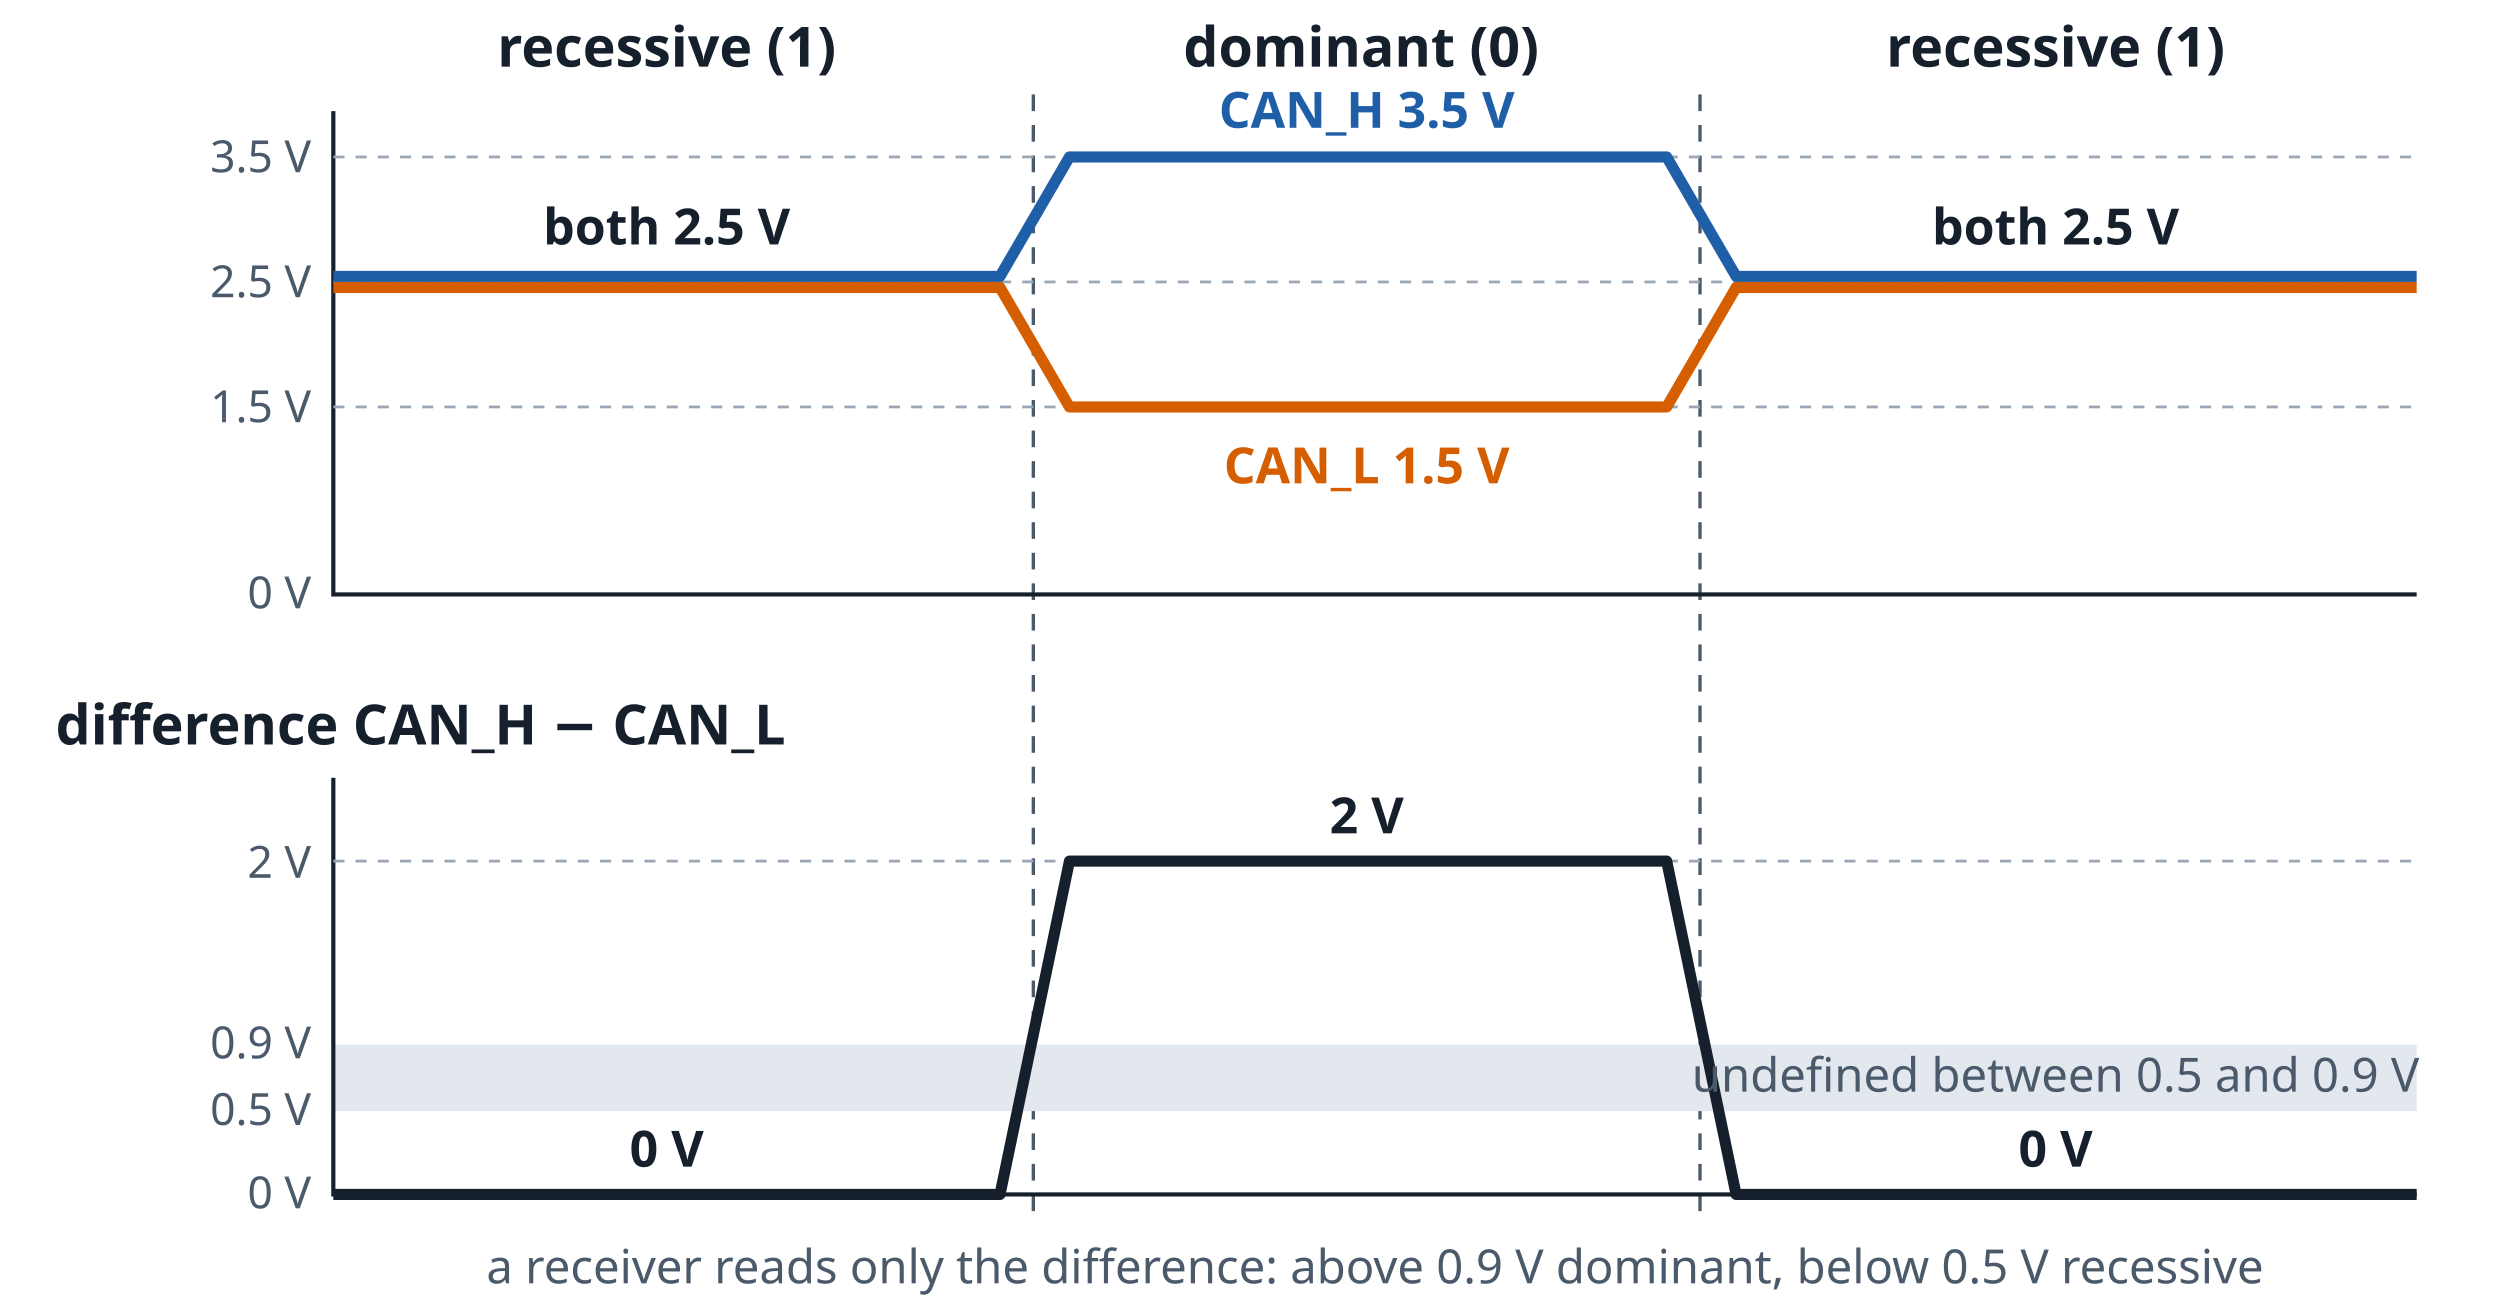
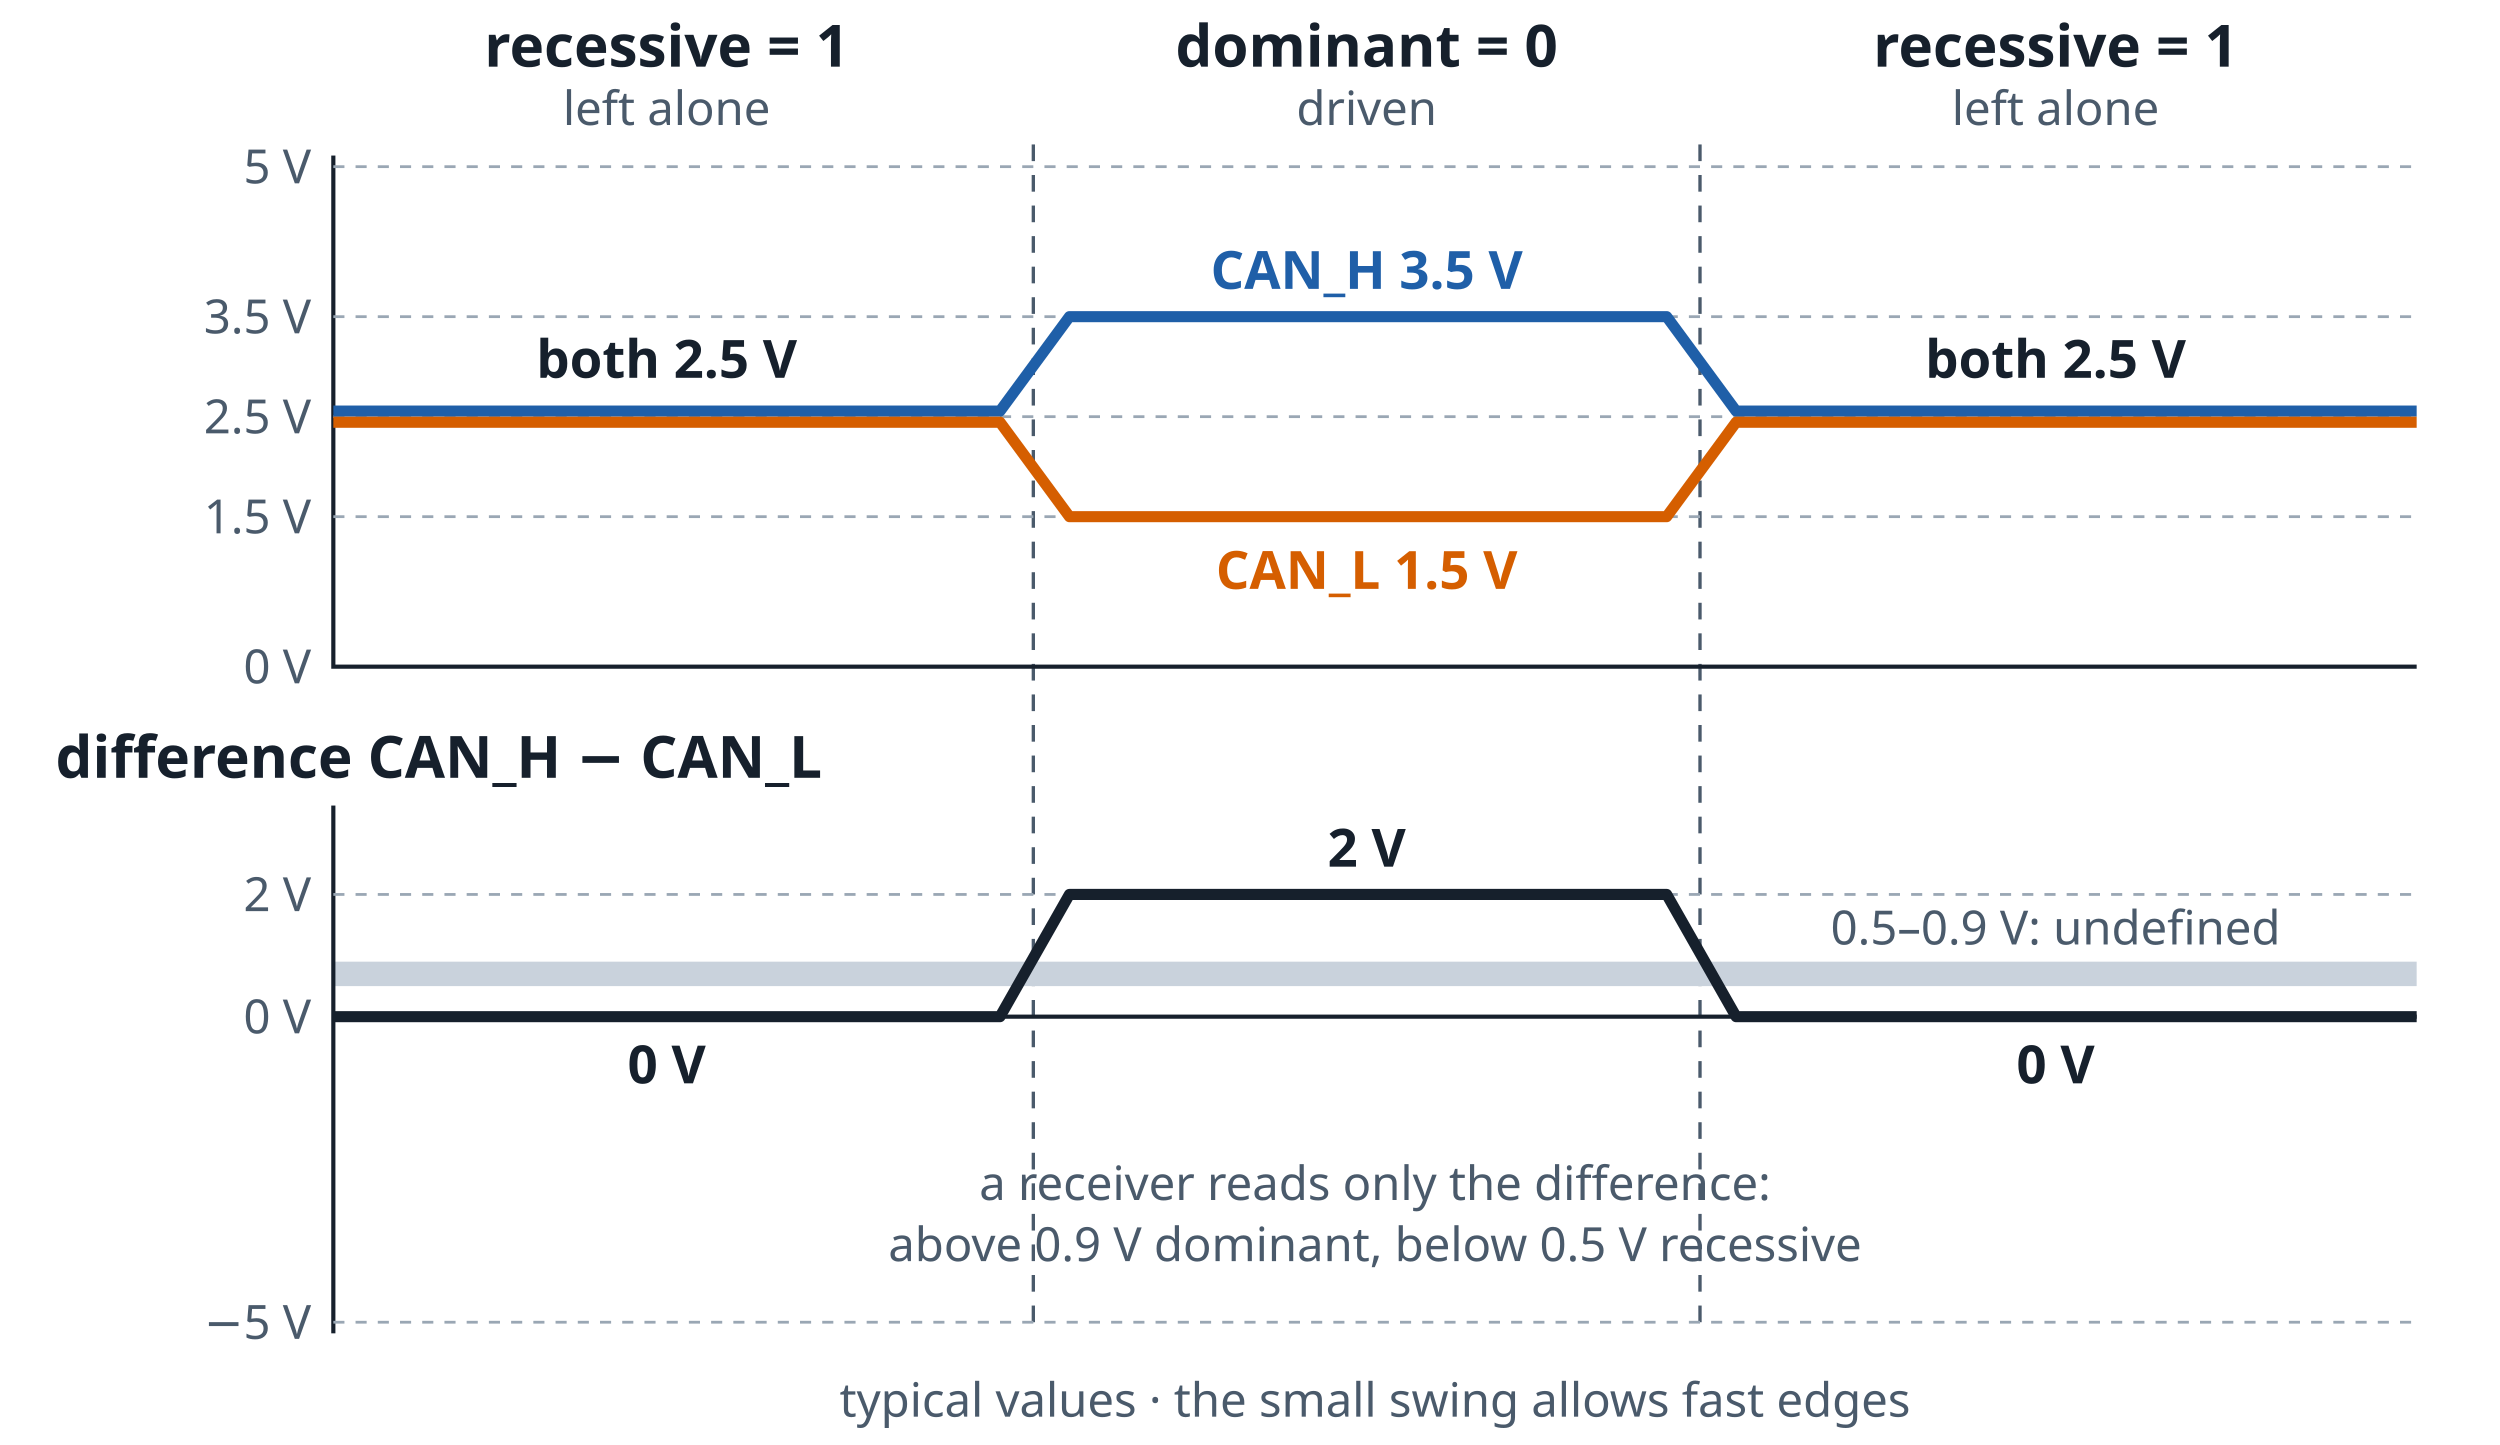
- <svg xmlns="http://www.w3.org/2000/svg" viewBox="0 0 900 470" width="900" height="470">
+ <svg xmlns="http://www.w3.org/2000/svg" viewBox="0 0 900 520" width="900" height="520">
  <style>
    text { font-family: sans-serif; fill: #16202c; }
    .axis { stroke: #16202c; stroke-width: 1.5; fill: none; }
    .grid { stroke: #9aa7b4; stroke-width: 1; stroke-dasharray: 4 4; fill: none; }
    .bitline { stroke: #4a5a6b; stroke-width: 1.2; stroke-dasharray: 6 5; }
    .canh { stroke: #1f5fa8; stroke-width: 4; fill: none; stroke-linejoin: round; }
    .canl { stroke: #d55e00; stroke-width: 4; fill: none; stroke-linejoin: round; }
    .diff { stroke: #16202c; stroke-width: 4; fill: none; stroke-linejoin: round; }
-     .band { fill: #e3e8ee; }
-     .t { font-size: 20px; font-weight: 600; }
+     .band { fill: #c9d2dc; }
+     .t { font-size: 21px; font-weight: 600; }
    .lbl { font-size: 17px; fill: #4a5a6b; }
-     .tick { font-size: 16px; fill: #4a5a6b; }
-     .v { font-size: 18px; font-weight: 600; }
+     .tick { font-size: 17px; fill: #4a5a6b; }
+     .v { font-size: 19px; font-weight: 600; }
    .h { fill: #1f5fa8; }
    .l { fill: #d55e00; }
  </style>
-   <text x="240" y="24" text-anchor="middle" class="t">recessive (1)</text>
-   <text x="490" y="24" text-anchor="middle" class="t">dominant (0)</text>
-   <text x="740" y="24" text-anchor="middle" class="t">recessive (1)</text>
-   <line class="bitline" x1="372" y1="34" x2="372" y2="440" />
-   <line class="bitline" x1="612" y1="34" x2="612" y2="440" />
-   <path class="axis" d="M120 40 V214 H870" />
-   <line class="grid" x1="120" y1="56.5" x2="870" y2="56.5" />
-   <line class="grid" x1="120" y1="101.5" x2="870" y2="101.5" />
-   <line class="grid" x1="120" y1="146.5" x2="870" y2="146.5" />
-   <text x="112" y="62" text-anchor="end" class="tick">3.5 V</text>
-   <text x="112" y="107" text-anchor="end" class="tick">2.5 V</text>
-   <text x="112" y="152" text-anchor="end" class="tick">1.5 V</text>
-   <text x="112" y="219" text-anchor="end" class="tick">0 V</text>
-   <path class="canh" d="M120 99.5 H360 L385 56.5 H600 L625 99.5 H870" />
-   <path class="canl" d="M120 103.5 H360 L385 146.5 H600 L625 103.5 H870" />
-   <text x="240" y="88" text-anchor="middle" class="v">both 2.5 V</text>
-   <text x="492" y="46" text-anchor="middle" class="v h">CAN_H 3.5 V</text>
-   <text x="492" y="174" text-anchor="middle" class="v l">CAN_L 1.5 V</text>
-   <text x="740" y="88" text-anchor="middle" class="v">both 2.5 V</text>
-   <text x="20" y="268" class="t">difference CAN_H − CAN_L</text>
-   <rect class="band" x="120" y="376" width="750" height="24" />
-   <path class="axis" d="M120 280 V430 H870" />
-   <line class="grid" x1="120" y1="310" x2="870" y2="310" />
-   <text x="112" y="316" text-anchor="end" class="tick">2 V</text>
-   <text x="112" y="381" text-anchor="end" class="tick">0.9 V</text>
-   <text x="112" y="405" text-anchor="end" class="tick">0.5 V</text>
-   <text x="112" y="435" text-anchor="end" class="tick">0 V</text>
-   <path class="diff" d="M120 430 H360 L385 310 H600 L625 430 H870" />
-   <text x="240" y="420" text-anchor="middle" class="v">0 V</text>
-   <text x="492" y="300" text-anchor="middle" class="v">2 V</text>
-   <text x="740" y="420" text-anchor="middle" class="v">0 V</text>
-   <text x="740" y="393" text-anchor="middle" class="lbl">undefined between 0.5 and 0.9 V</text>
-   <text x="495" y="462" text-anchor="middle" class="lbl">a receiver reads only the difference: above 0.9 V dominant, below 0.5 V recessive</text>
+   <text x="240" y="24" text-anchor="middle" class="t">recessive = 1</text>
+   <text x="492" y="24" text-anchor="middle" class="t">dominant = 0</text>
+   <text x="740" y="24" text-anchor="middle" class="t">recessive = 1</text>
+   <text x="240" y="45" text-anchor="middle" class="lbl">left alone</text>
+   <text x="492" y="45" text-anchor="middle" class="lbl">driven</text>
+   <text x="740" y="45" text-anchor="middle" class="lbl">left alone</text>
+   <line class="bitline" x1="372" y1="52" x2="372" y2="480" />
+   <line class="bitline" x1="612" y1="52" x2="612" y2="480" />
+   <path class="axis" d="M120 56 V240 H870" />
+   <line class="grid" x1="120" y1="60" x2="870" y2="60" />
+   <line class="grid" x1="120" y1="114" x2="870" y2="114" />
+   <line class="grid" x1="120" y1="150" x2="870" y2="150" />
+   <line class="grid" x1="120" y1="186" x2="870" y2="186" />
+   <text x="112" y="66" text-anchor="end" class="tick">5 V</text>
+   <text x="112" y="120" text-anchor="end" class="tick">3.5 V</text>
+   <text x="112" y="156" text-anchor="end" class="tick">2.5 V</text>
+   <text x="112" y="192" text-anchor="end" class="tick">1.5 V</text>
+   <text x="112" y="246" text-anchor="end" class="tick">0 V</text>
+   <path class="canh" d="M120 148 H360 L385 114 H600 L625 148 H870" />
+   <path class="canl" d="M120 152 H360 L385 186 H600 L625 152 H870" />
+   <text x="240" y="136" text-anchor="middle" class="v">both 2.5 V</text>
+   <text x="492" y="104" text-anchor="middle" class="v h">CAN_H 3.5 V</text>
+   <text x="492" y="212" text-anchor="middle" class="v l">CAN_L 1.5 V</text>
+   <text x="740" y="136" text-anchor="middle" class="v">both 2.5 V</text>
+   <text x="20" y="280" class="t">difference CAN_H − CAN_L</text>
+   <rect class="band" x="120" y="346.2" width="750" height="8.8" />
+   <path class="axis" d="M120 290 V480" />
+   <line class="axis" x1="120" y1="366" x2="870" y2="366" />
+   <line class="grid" x1="120" y1="322" x2="870" y2="322" />
+   <line class="grid" x1="120" y1="476" x2="870" y2="476" />
+   <text x="112" y="328" text-anchor="end" class="tick">2 V</text>
+   <text x="112" y="372" text-anchor="end" class="tick">0 V</text>
+   <text x="112" y="482" text-anchor="end" class="tick">−5 V</text>
+   <path class="diff" d="M120 366 H360 L385 322 H600 L625 366 H870" />
+   <text x="240" y="390" text-anchor="middle" class="v">0 V</text>
+   <text x="492" y="312" text-anchor="middle" class="v">2 V</text>
+   <text x="740" y="390" text-anchor="middle" class="v">0 V</text>
+   <text x="740" y="340" text-anchor="middle" class="lbl">0.5–0.9 V: undefined</text>
+   <text x="495" y="432" text-anchor="middle" class="lbl">a receiver reads only the difference:</text>
+   <text x="495" y="454" text-anchor="middle" class="lbl">above 0.9 V dominant, below 0.5 V recessive</text>
+   <text x="495" y="510" text-anchor="middle" class="lbl">typical values · the small swing allows fast edges</text>
</svg>
